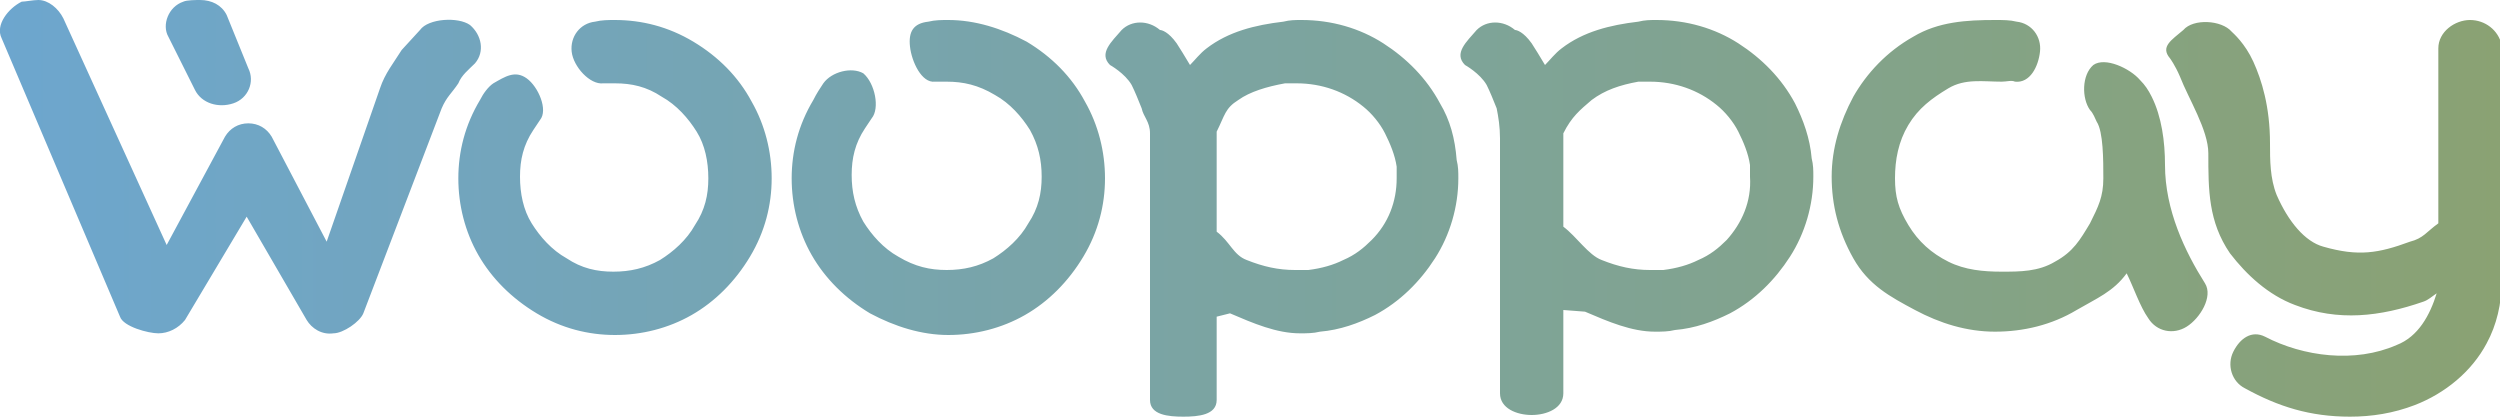
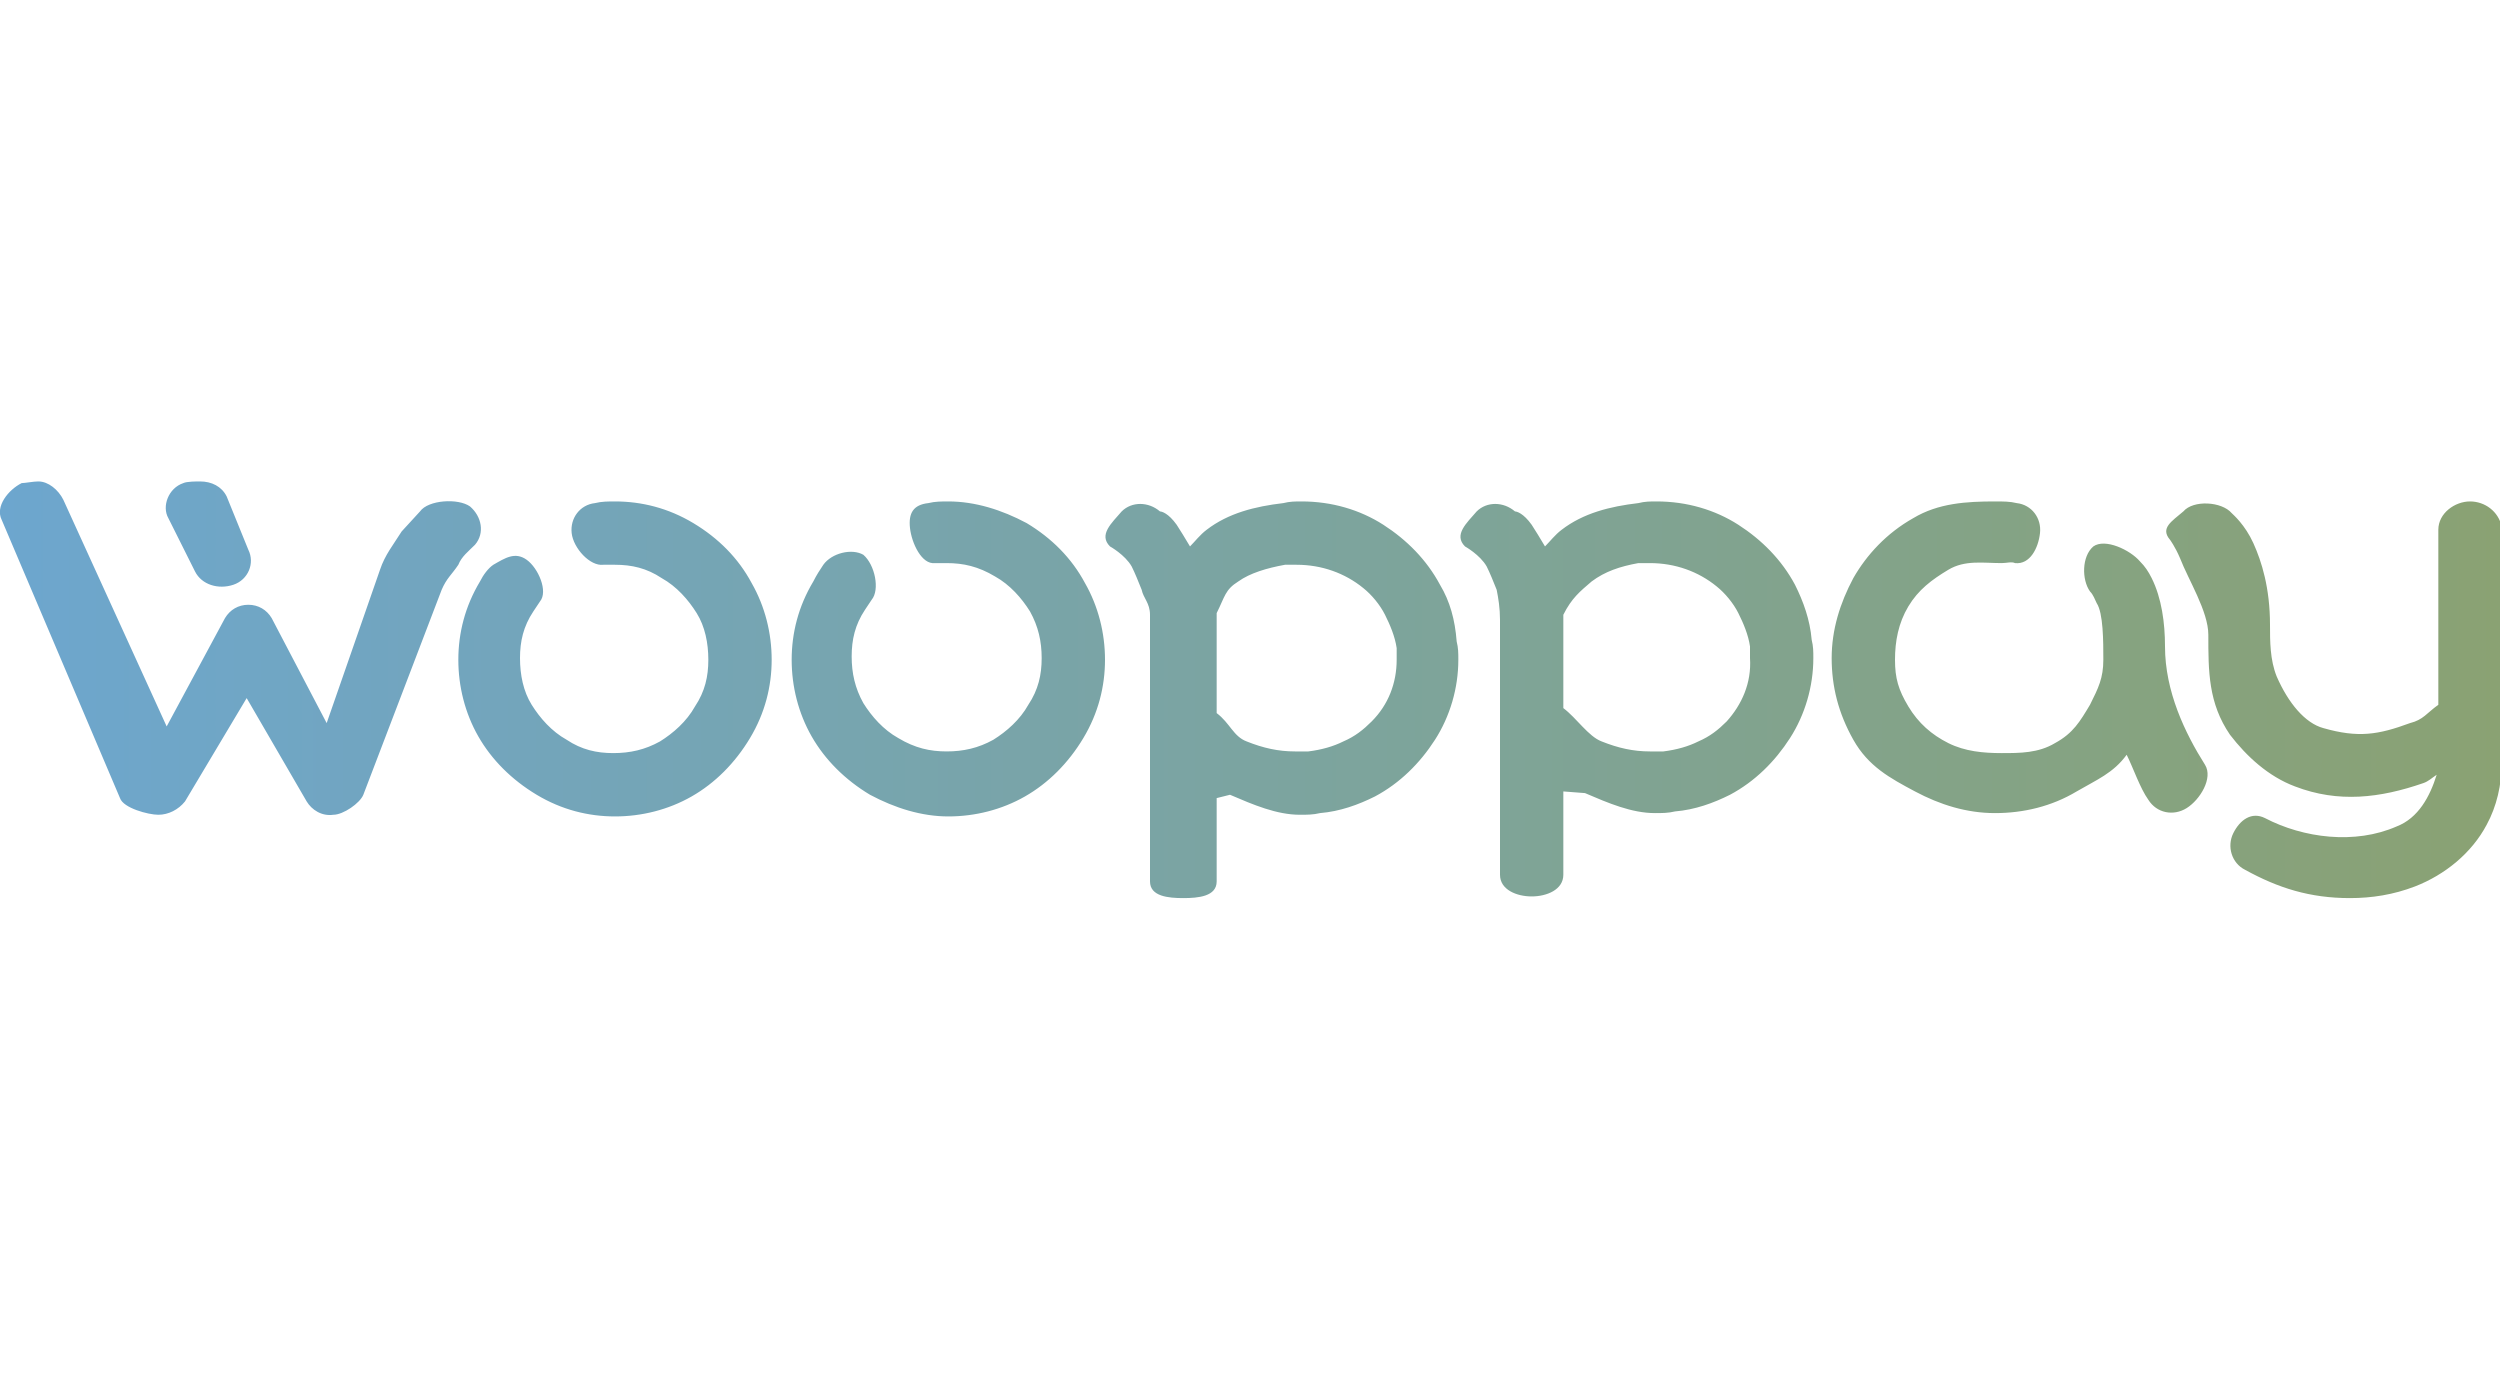
- <svg xmlns="http://www.w3.org/2000/svg" viewBox="0 0 150 25" enable-background="new 0 0 150 25">
+ <svg xmlns="http://www.w3.org/2000/svg" width="386" height="213" viewBox="0 0 150 25">
  <linearGradient id="a" gradientUnits="userSpaceOnUse" y1="12.504" x2="150" y2="12.504">
    <stop offset="0" stop-color="#6DA6CE" />
    <stop offset="1" stop-color="#8AA273" />
  </linearGradient>
  <path fill="url(#a)" d="M11.7 5.4c.4.8 1.4 1.1 2.3.8.9-.3 1.3-1.3.9-2.1l-1.3-3.2c-.3-.6-.9-.9-1.6-.9-.2 0-.8 0-1 .1-.9.3-1.3 1.4-.9 2.1l1.6 3.2zm74.7.8c-.8-1.5-2-2.7-3.4-3.6-1.4-.9-3.1-1.4-4.9-1.4-.4 0-.7 0-1.1.1-1.7.2-3.3.6-4.6 1.6-.4.3-.7.7-1 1-.3-.5-.6-1-.8-1.3-.5-.7-.9-.8-1-.8-.7-.6-1.7-.6-2.3 0-.6.7-1.4 1.4-.7 2.1 0 0 .9.5 1.3 1.2.2.4.4.9.6 1.4.1.5.5.8.5 1.5v16c0 .9 1.1 1 2 1 .9 0 2-.1 2-1v-5l.8-.2c1.4.6 2.8 1.2 4.2 1.2.4 0 .8 0 1.2-.1 1.2-.1 2.3-.5 3.3-1 1.5-.8 2.7-2 3.6-3.4.9-1.4 1.4-3.1 1.4-4.8 0-.4 0-.7-.1-1.1-.1-1.3-.4-2.4-1-3.4zm-4.1 8.2c-.5.5-1 .9-1.7 1.2-.6.3-1.3.5-2.1.6h-.8c-1 0-1.9-.2-2.9-.6-.8-.3-1-1.1-1.8-1.7v-6c.5-1 .5-1.4 1.3-1.9.7-.5 1.7-.8 2.8-1h.7c1.5 0 2.9.5 4 1.4.5.4 1 1 1.3 1.6.3.6.6 1.3.7 2v.7c0 1.4-.5 2.7-1.5 3.7zm-40.7-11.9c-1.5-.9-3.1-1.3-4.7-1.3-.4 0-.8 0-1.2.1-.9.1-1.5.9-1.4 1.8.1.9 1.1 2 1.9 1.9h.7c1 0 1.9.2 2.8.8.9.5 1.6 1.3 2.1 2.1s.7 1.8.7 2.8c0 1-.2 1.9-.8 2.8-.5.9-1.3 1.6-2.1 2.1-.9.5-1.8.7-2.8.7-1 0-1.9-.2-2.8-.8-.9-.5-1.6-1.3-2.1-2.1s-.7-1.8-.7-2.8c0-1 .2-1.9.8-2.8l.4-.6c.5-.6-.1-2-.8-2.5-.7-.5-1.3-.1-2 .3-.3.2-.6.6-.8 1-.9 1.5-1.3 3.1-1.3 4.7s.4 3.2 1.2 4.6c.8 1.4 2 2.6 3.5 3.5 1.5.9 3.1 1.3 4.7 1.3s3.2-.4 4.6-1.2c1.4-.8 2.6-2 3.5-3.5.9-1.5 1.3-3.1 1.3-4.7s-.4-3.2-1.2-4.6c-.8-1.5-2-2.7-3.5-3.6zm-13.1 1.3c.6-.7.4-1.7-.3-2.3-.7-.5-2.5-.4-3 .3l-1.1 1.2c-.5.8-1 1.4-1.3 2.3l-3.2 9.2-3.3-6.3c-.3-.5-.8-.8-1.4-.8-.6 0-1.1.3-1.4.8l-3.5 6.5-6.2-13.6c-.3-.6-.9-1.1-1.5-1.1-.3 0-.8.1-1 .1-.8.4-1.6 1.4-1.2 2.2l7.1 16.7c.2.6 1.7 1 2.3 1 .6 0 1.2-.3 1.6-.8l3.7-6.2 3.6 6.2c.3.5.9.9 1.6.8.6 0 1.6-.7 1.8-1.2l4.7-12.3c.3-.7.6-.9 1-1.5.2-.5.6-.8 1-1.2zm33.1-1.3c-1.5-.8-3.1-1.3-4.7-1.3-.4 0-.8 0-1.2.1-.9.1-1.2.6-1.1 1.5.1.9.7 2.2 1.5 2.1h.7c1 0 1.9.2 2.9.8.9.5 1.6 1.3 2.1 2.1.5.9.7 1.8.7 2.8 0 1-.2 1.9-.8 2.8-.5.9-1.3 1.6-2.1 2.1-.9.5-1.8.7-2.8.7-1 0-1.9-.2-2.9-.8-.9-.5-1.6-1.3-2.1-2.1-.5-.9-.7-1.8-.7-2.8 0-1 .2-1.9.8-2.8l.4-.6c.5-.6.2-2.1-.5-2.7-.7-.4-1.9-.1-2.4.6-.2.3-.4.6-.6 1-.9 1.5-1.3 3.1-1.3 4.7s.4 3.2 1.2 4.6c.8 1.4 2 2.6 3.5 3.5 1.5.8 3.1 1.3 4.7 1.3s3.2-.4 4.6-1.2c1.4-.8 2.6-2 3.5-3.5.9-1.5 1.3-3.1 1.3-4.7s-.4-3.2-1.2-4.6c-.8-1.5-2-2.7-3.5-3.6zm68.3 7.4c0-1.4-.2-2.9-.8-4.1-.2-.4-.4-.7-.7-1-.6-.7-2.1-1.4-2.8-.9-.7.6-.7 2-.2 2.7.2.2.3.5.4.7.4.6.4 2.3.4 3.4s-.3 1.7-.8 2.7c-.6 1-1 1.7-2.1 2.3-1 .6-2.1.6-3.2.6s-2.2-.1-3.2-.6-1.8-1.2-2.4-2.2c-.6-1-.8-1.7-.8-2.8 0-1.1.2-2.2.8-3.2.6-1 1.4-1.6 2.4-2.2 1-.6 2.1-.4 3.2-.4.3 0 .6-.1.8 0 .9.1 1.4-.9 1.5-1.8.1-.9-.5-1.7-1.4-1.8-.4-.1-.8-.1-1.3-.1-1.7 0-3.4.1-4.9 1-1.6.9-2.8 2.2-3.6 3.6-.8 1.5-1.3 3.1-1.3 4.8 0 1.7.4 3.3 1.3 4.9.9 1.6 2.2 2.3 3.7 3.1 1.5.8 3.1 1.3 4.8 1.3 1.7 0 3.4-.4 4.9-1.3 1.2-.7 2.2-1.1 3-2.2.4.8.8 2 1.3 2.7.5.8 1.5 1 2.3.5.8-.5 1.6-1.8 1.1-2.6-1.2-1.9-2.4-4.4-2.4-7.1zm18.3-8.7c-.9 0-1.9.7-1.9 1.7v10.5c-.7.5-.9.9-1.7 1.1-1.9.7-3.1.9-5.2.3-1.1-.3-2.1-1.5-2.8-3.1-.4-1-.4-2.1-.4-3.1 0-2.2-.5-3.8-1-4.9-.5-1.1-1.2-1.7-1.3-1.8-.6-.7-2.3-.8-2.9-.1-.7.6-1.4 1-.8 1.7 0 0 .3.4.6 1.1.5 1.3 1.7 3.2 1.7 4.6 0 2.2 0 4.1 1.3 6 1 1.3 2.3 2.5 3.9 3.1 2.6 1 5.1.7 7.7-.2.3-.1.5-.3.8-.5-.4 1.3-1.1 2.6-2.4 3.1-2.5 1.1-5.6.7-7.9-.5-.8-.4-1.5.1-1.9.9-.4.8-.1 1.8.7 2.2 2 1.1 3.9 1.7 6.3 1.7 1.3 0 2.6-.2 3.9-.7 1.8-.7 3.4-2 4.3-3.7.6-1.1.9-2.4.9-3.7v-14.2c-.2-.9-1-1.5-1.9-1.5zm-40.5 5c-.8-1.5-2-2.7-3.4-3.6-1.4-.9-3.1-1.4-4.9-1.4-.4 0-.7 0-1.1.1-1.7.2-3.3.6-4.6 1.6-.4.3-.7.7-1 1-.3-.5-.6-1-.8-1.3-.5-.7-.9-.8-1-.8-.7-.6-1.7-.6-2.3 0-.6.7-1.4 1.4-.7 2.1 0 0 .9.5 1.3 1.2.2.4.4.9.6 1.4.1.5.2 1.1.2 1.8v15.3c0 .9 1 1.3 1.9 1.3.9 0 1.9-.4 1.9-1.3v-5l1.3.1c1.4.6 2.8 1.2 4.2 1.2.4 0 .8 0 1.2-.1 1.2-.1 2.3-.5 3.3-1 1.5-.8 2.7-2 3.6-3.4.9-1.4 1.4-3.1 1.4-4.8 0-.4 0-.7-.1-1.1-.1-1.2-.5-2.3-1-3.3zm-4.1 8.2c-.5.5-1 .9-1.7 1.2-.6.3-1.3.5-2.1.6h-.8c-1 0-1.9-.2-2.9-.6-.8-.3-1.5-1.4-2.3-2v-5.6c.5-1 1-1.4 1.7-2 .8-.6 1.7-.9 2.8-1.1h.7c1.5 0 2.9.5 4 1.4.5.4 1 1 1.3 1.6.3.6.6 1.3.7 2v.7c.1 1.5-.5 2.8-1.4 3.8z" />
</svg>
